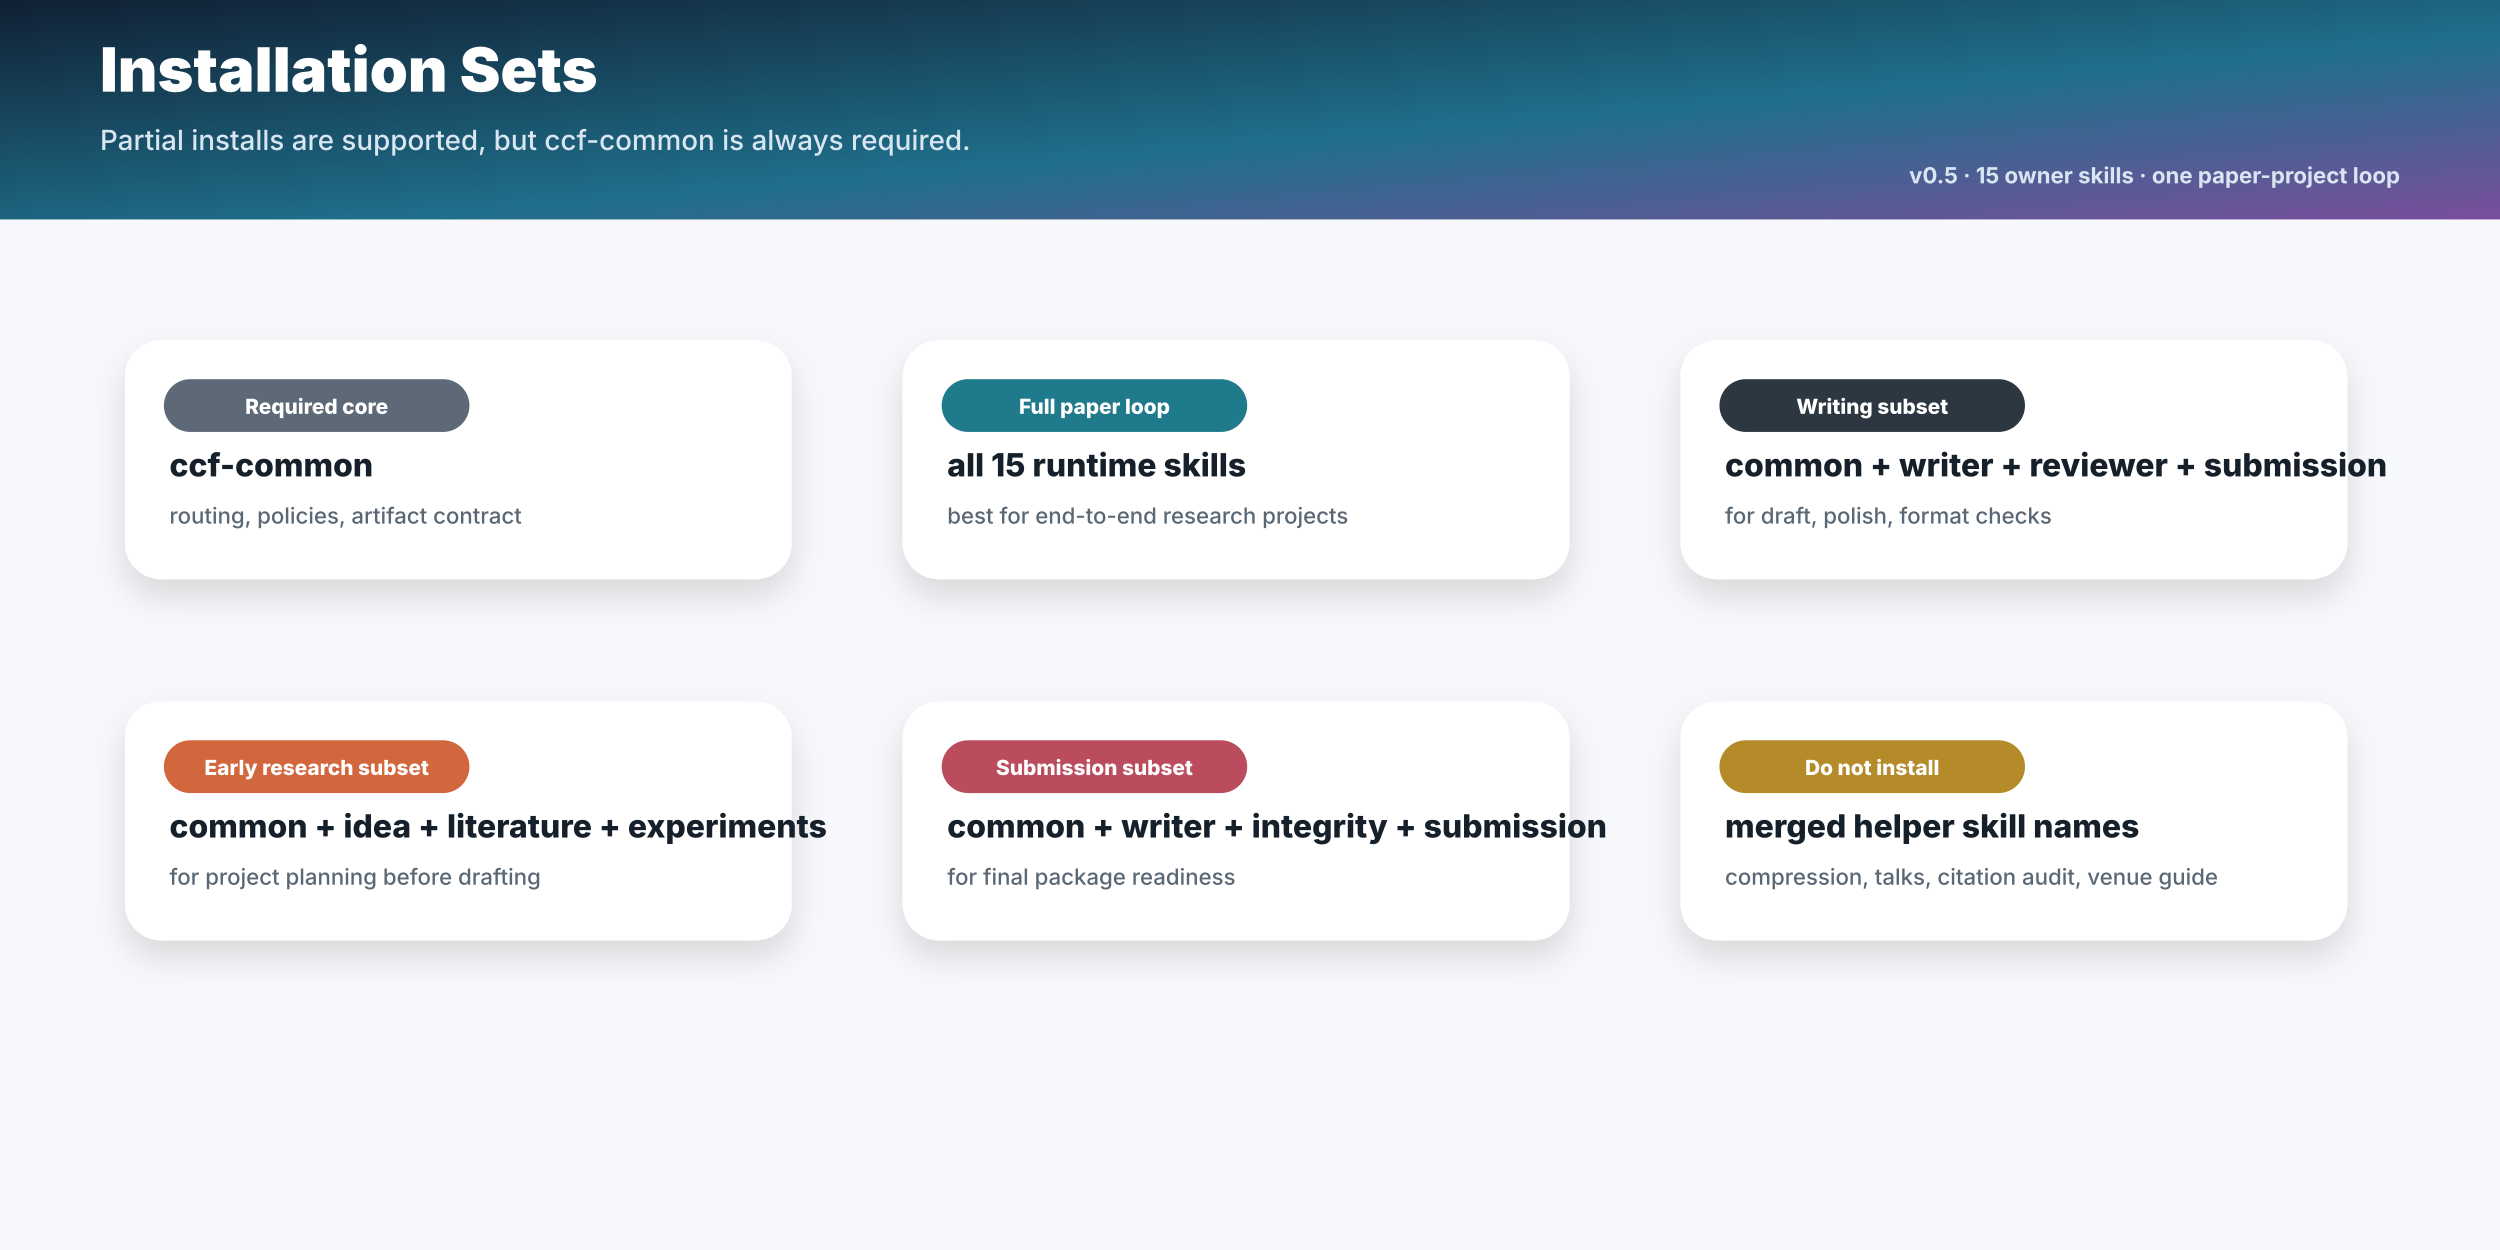
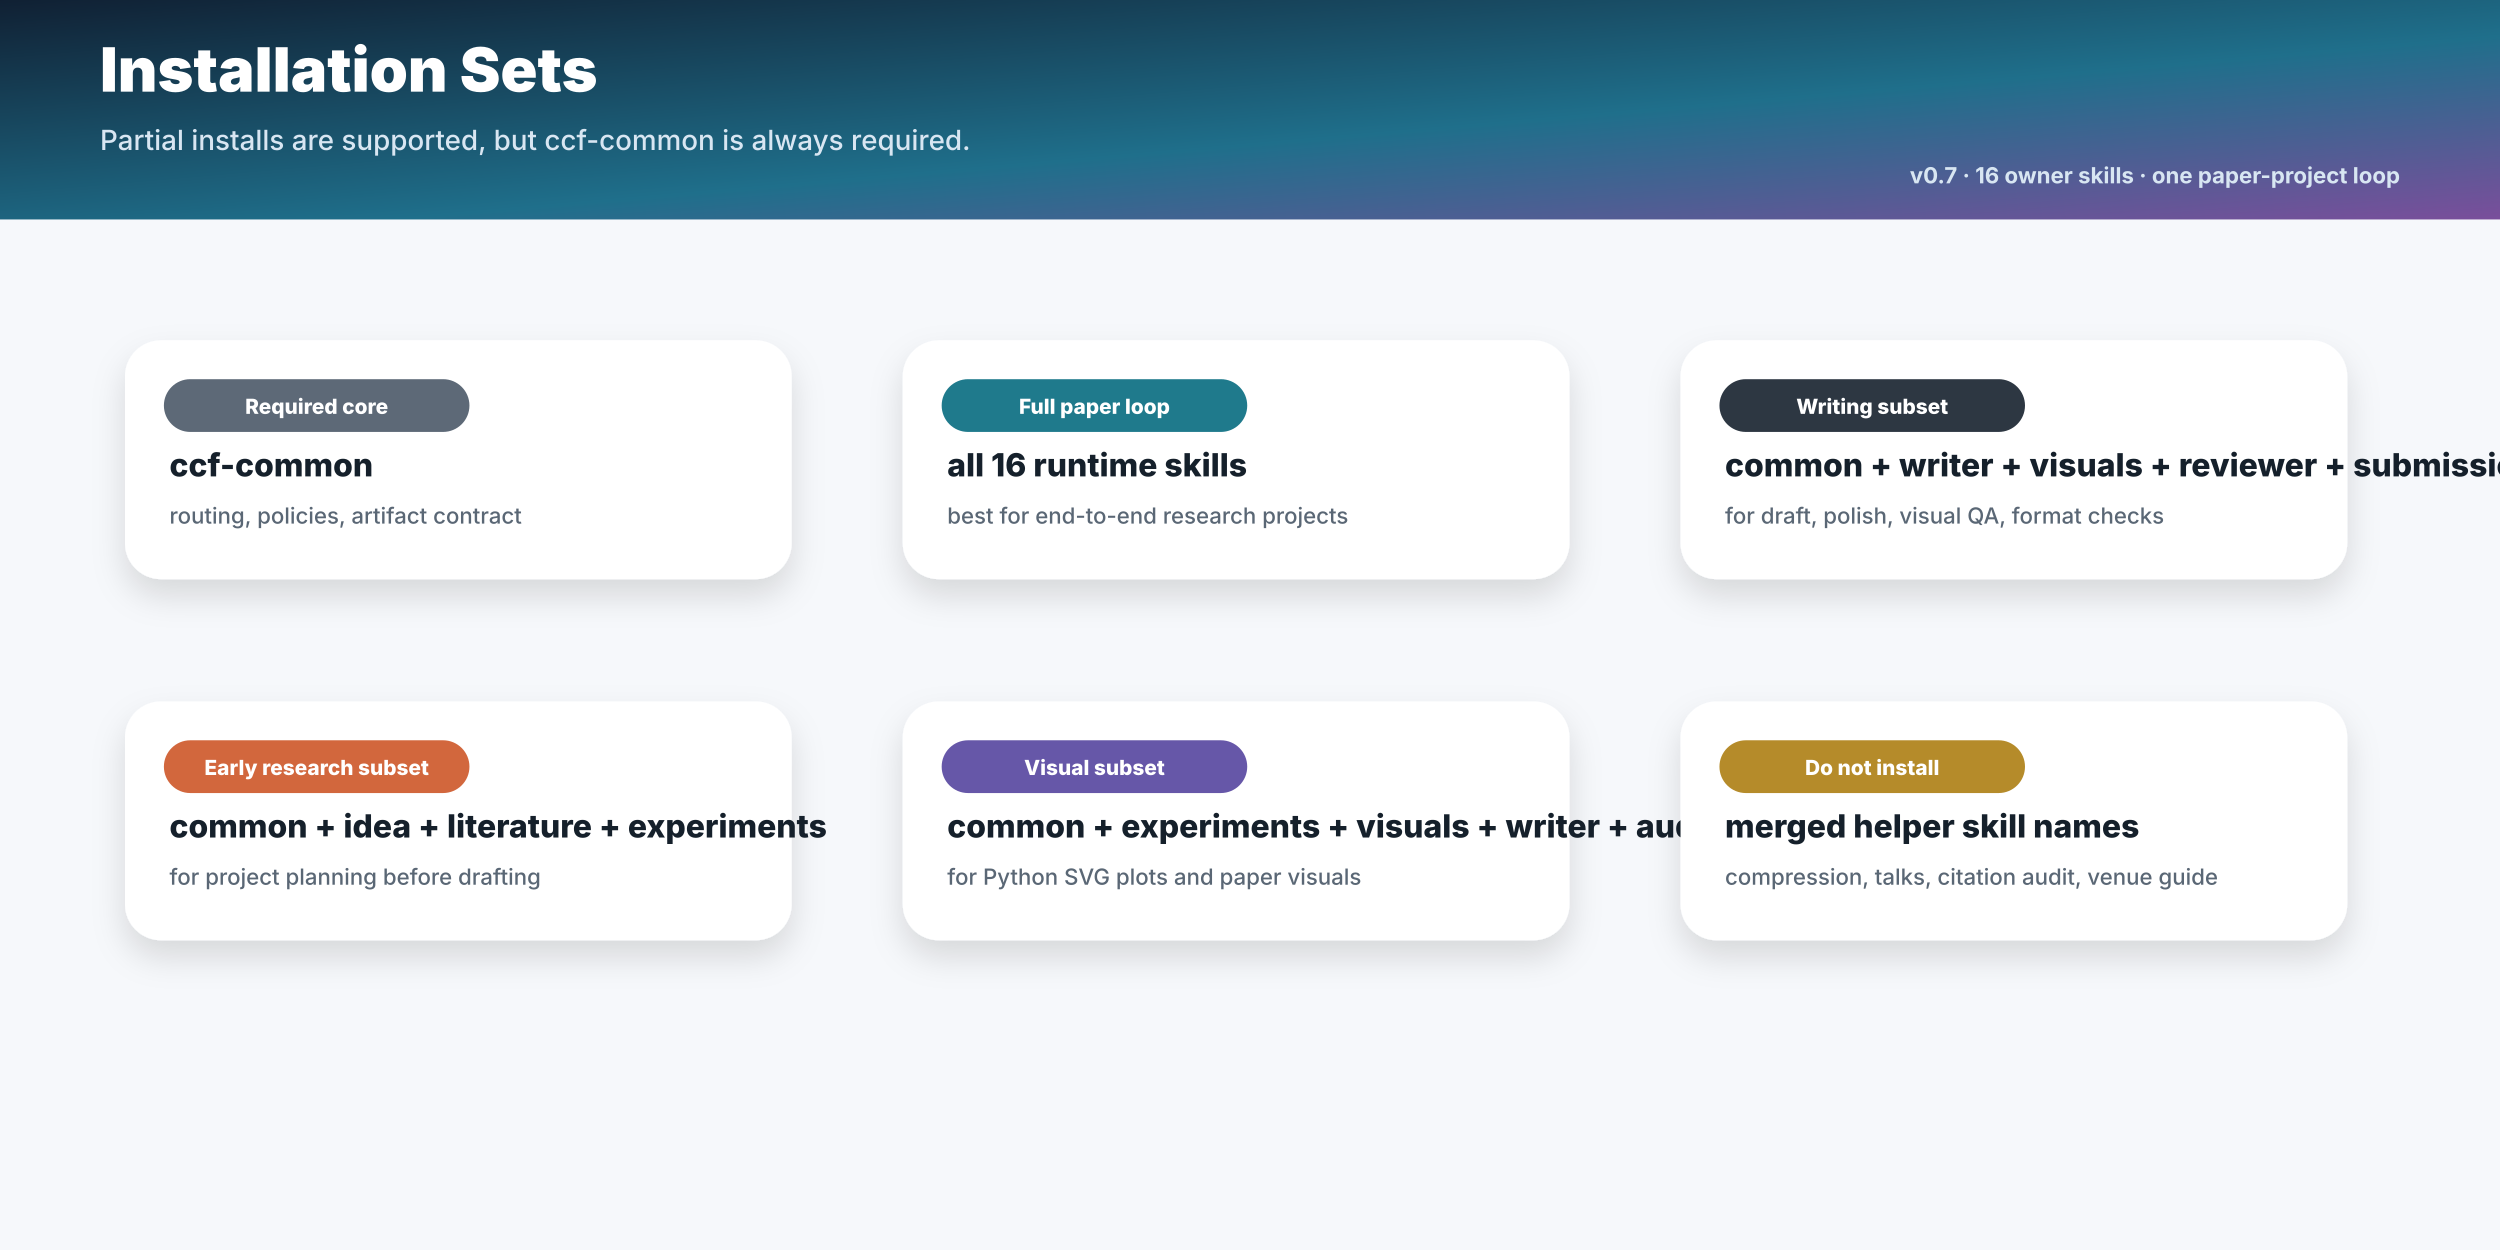
<svg xmlns="http://www.w3.org/2000/svg" width="1800" height="900" viewBox="0 0 1800 900">
  <defs>
    <linearGradient id="header" x1="0" y1="0" x2="1" y2="1">
      <stop offset="0" stop-color="#102033" />
      <stop offset="0.58" stop-color="#1F6F8B" />
      <stop offset="1" stop-color="#7A4E9B" />
    </linearGradient>
    <filter id="shadow" x="-20%" y="-20%" width="140%" height="160%">
      <feDropShadow dx="0" dy="12" stdDeviation="12" flood-color="#0B1826" flood-opacity="0.13" />
    </filter>
    <marker id="arrow" markerWidth="13" markerHeight="13" refX="11" refY="6.5" orient="auto">
      <path d="M2,2 L11,6.5 L2,11 Z" fill="#7B8794" />
    </marker>
  </defs>
  <style>text{font-family:Inter, Segoe UI, Arial, sans-serif;dominant-baseline:auto} .mono{font-family:Consolas,Menlo,monospace}</style>
  <rect x="0" y="0" width="1800" height="900" rx="0" fill="#F6F8FB" stroke="none" stroke-width="2" />
  <rect x="0" y="0" width="1800" height="158" rx="0" fill="url(#header)" stroke="none" stroke-width="2" />
  <text x="72" y="66" font-size="44" font-weight="850" fill="#FFFFFF" text-anchor="start">Installation Sets</text>
  <text x="72" y="108" font-size="20" font-weight="500" fill="#D8E6F2" text-anchor="start">Partial installs are supported, but ccf-common is always required.</text>
-   <text x="1728" y="132" font-size="16" font-weight="650" fill="#D8E6F2" text-anchor="end">v0.5 · 15 owner skills · one paper-project loop</text>
+   <text x="1728" y="132" font-size="16" font-weight="650" fill="#D8E6F2" text-anchor="end">v0.7 · 16 owner skills · one paper-project loop</text>
  <rect x="90" y="245" width="480" height="172" rx="26" fill="#FFFFFF" stroke="none" stroke-width="2" filter="url(#shadow)" />
  <rect x="118" y="273" width="220" height="38" rx="19" fill="#5D6977" stroke="none" stroke-width="2" />
  <text x="228" y="298" font-size="15" font-weight="760" fill="#FFFFFF" text-anchor="middle">Required core</text>
  <text x="122" y="343" font-size="23" font-weight="820" fill="#15202B" text-anchor="start">ccf-common</text>
  <text x="122" y="377" font-size="16" font-weight="520" fill="#5A6775" text-anchor="start">routing, policies, artifact contract</text>
  <rect x="650" y="245" width="480" height="172" rx="26" fill="#FFFFFF" stroke="none" stroke-width="2" filter="url(#shadow)" />
  <rect x="678" y="273" width="220" height="38" rx="19" fill="#1F7A8C" stroke="none" stroke-width="2" />
  <text x="788" y="298" font-size="15" font-weight="760" fill="#FFFFFF" text-anchor="middle">Full paper loop</text>
-   <text x="682" y="343" font-size="23" font-weight="820" fill="#15202B" text-anchor="start">all 15 runtime skills</text>
+   <text x="682" y="343" font-size="23" font-weight="820" fill="#15202B" text-anchor="start">all 16 runtime skills</text>
  <text x="682" y="377" font-size="16" font-weight="520" fill="#5A6775" text-anchor="start">best for end-to-end research projects</text>
  <rect x="1210" y="245" width="480" height="172" rx="26" fill="#FFFFFF" stroke="none" stroke-width="2" filter="url(#shadow)" />
  <rect x="1238" y="273" width="220" height="38" rx="19" fill="#2D3742" stroke="none" stroke-width="2" />
  <text x="1348" y="298" font-size="15" font-weight="760" fill="#FFFFFF" text-anchor="middle">Writing subset</text>
-   <text x="1242" y="343" font-size="23" font-weight="820" fill="#15202B" text-anchor="start">common + writer + reviewer + submission</text>
-   <text x="1242" y="377" font-size="16" font-weight="520" fill="#5A6775" text-anchor="start">for draft, polish, format checks</text>
+   <text x="1242" y="343" font-size="23" font-weight="820" fill="#15202B" text-anchor="start">common + writer + visuals + reviewer + submission</text>
+   <text x="1242" y="377" font-size="16" font-weight="520" fill="#5A6775" text-anchor="start">for draft, polish, visual QA, format checks</text>
  <rect x="90" y="505" width="480" height="172" rx="26" fill="#FFFFFF" stroke="none" stroke-width="2" filter="url(#shadow)" />
  <rect x="118" y="533" width="220" height="38" rx="19" fill="#D2673D" stroke="none" stroke-width="2" />
  <text x="228" y="558" font-size="15" font-weight="760" fill="#FFFFFF" text-anchor="middle">Early research subset</text>
  <text x="122" y="603" font-size="23" font-weight="820" fill="#15202B" text-anchor="start">common + idea + literature + experiments</text>
  <text x="122" y="637" font-size="16" font-weight="520" fill="#5A6775" text-anchor="start">for project planning before drafting</text>
  <rect x="650" y="505" width="480" height="172" rx="26" fill="#FFFFFF" stroke="none" stroke-width="2" filter="url(#shadow)" />
-   <rect x="678" y="533" width="220" height="38" rx="19" fill="#BA4C5E" stroke="none" stroke-width="2" />
-   <text x="788" y="558" font-size="15" font-weight="760" fill="#FFFFFF" text-anchor="middle">Submission subset</text>
-   <text x="682" y="603" font-size="23" font-weight="820" fill="#15202B" text-anchor="start">common + writer + integrity + submission</text>
-   <text x="682" y="637" font-size="16" font-weight="520" fill="#5A6775" text-anchor="start">for final package readiness</text>
+   <rect x="678" y="533" width="220" height="38" rx="19" fill="#6657A8" stroke="none" stroke-width="2" />
+   <text x="788" y="558" font-size="15" font-weight="760" fill="#FFFFFF" text-anchor="middle">Visual subset</text>
+   <text x="682" y="603" font-size="23" font-weight="820" fill="#15202B" text-anchor="start">common + experiments + visuals + writer + audit</text>
+   <text x="682" y="637" font-size="16" font-weight="520" fill="#5A6775" text-anchor="start">for Python SVG plots and paper visuals</text>
  <rect x="1210" y="505" width="480" height="172" rx="26" fill="#FFFFFF" stroke="none" stroke-width="2" filter="url(#shadow)" />
  <rect x="1238" y="533" width="220" height="38" rx="19" fill="#B58B2A" stroke="none" stroke-width="2" />
  <text x="1348" y="558" font-size="15" font-weight="760" fill="#FFFFFF" text-anchor="middle">Do not install</text>
  <text x="1242" y="603" font-size="23" font-weight="820" fill="#15202B" text-anchor="start">merged helper skill names</text>
  <text x="1242" y="637" font-size="16" font-weight="520" fill="#5A6775" text-anchor="start">compression, talks, citation audit, venue guide</text>
</svg>
